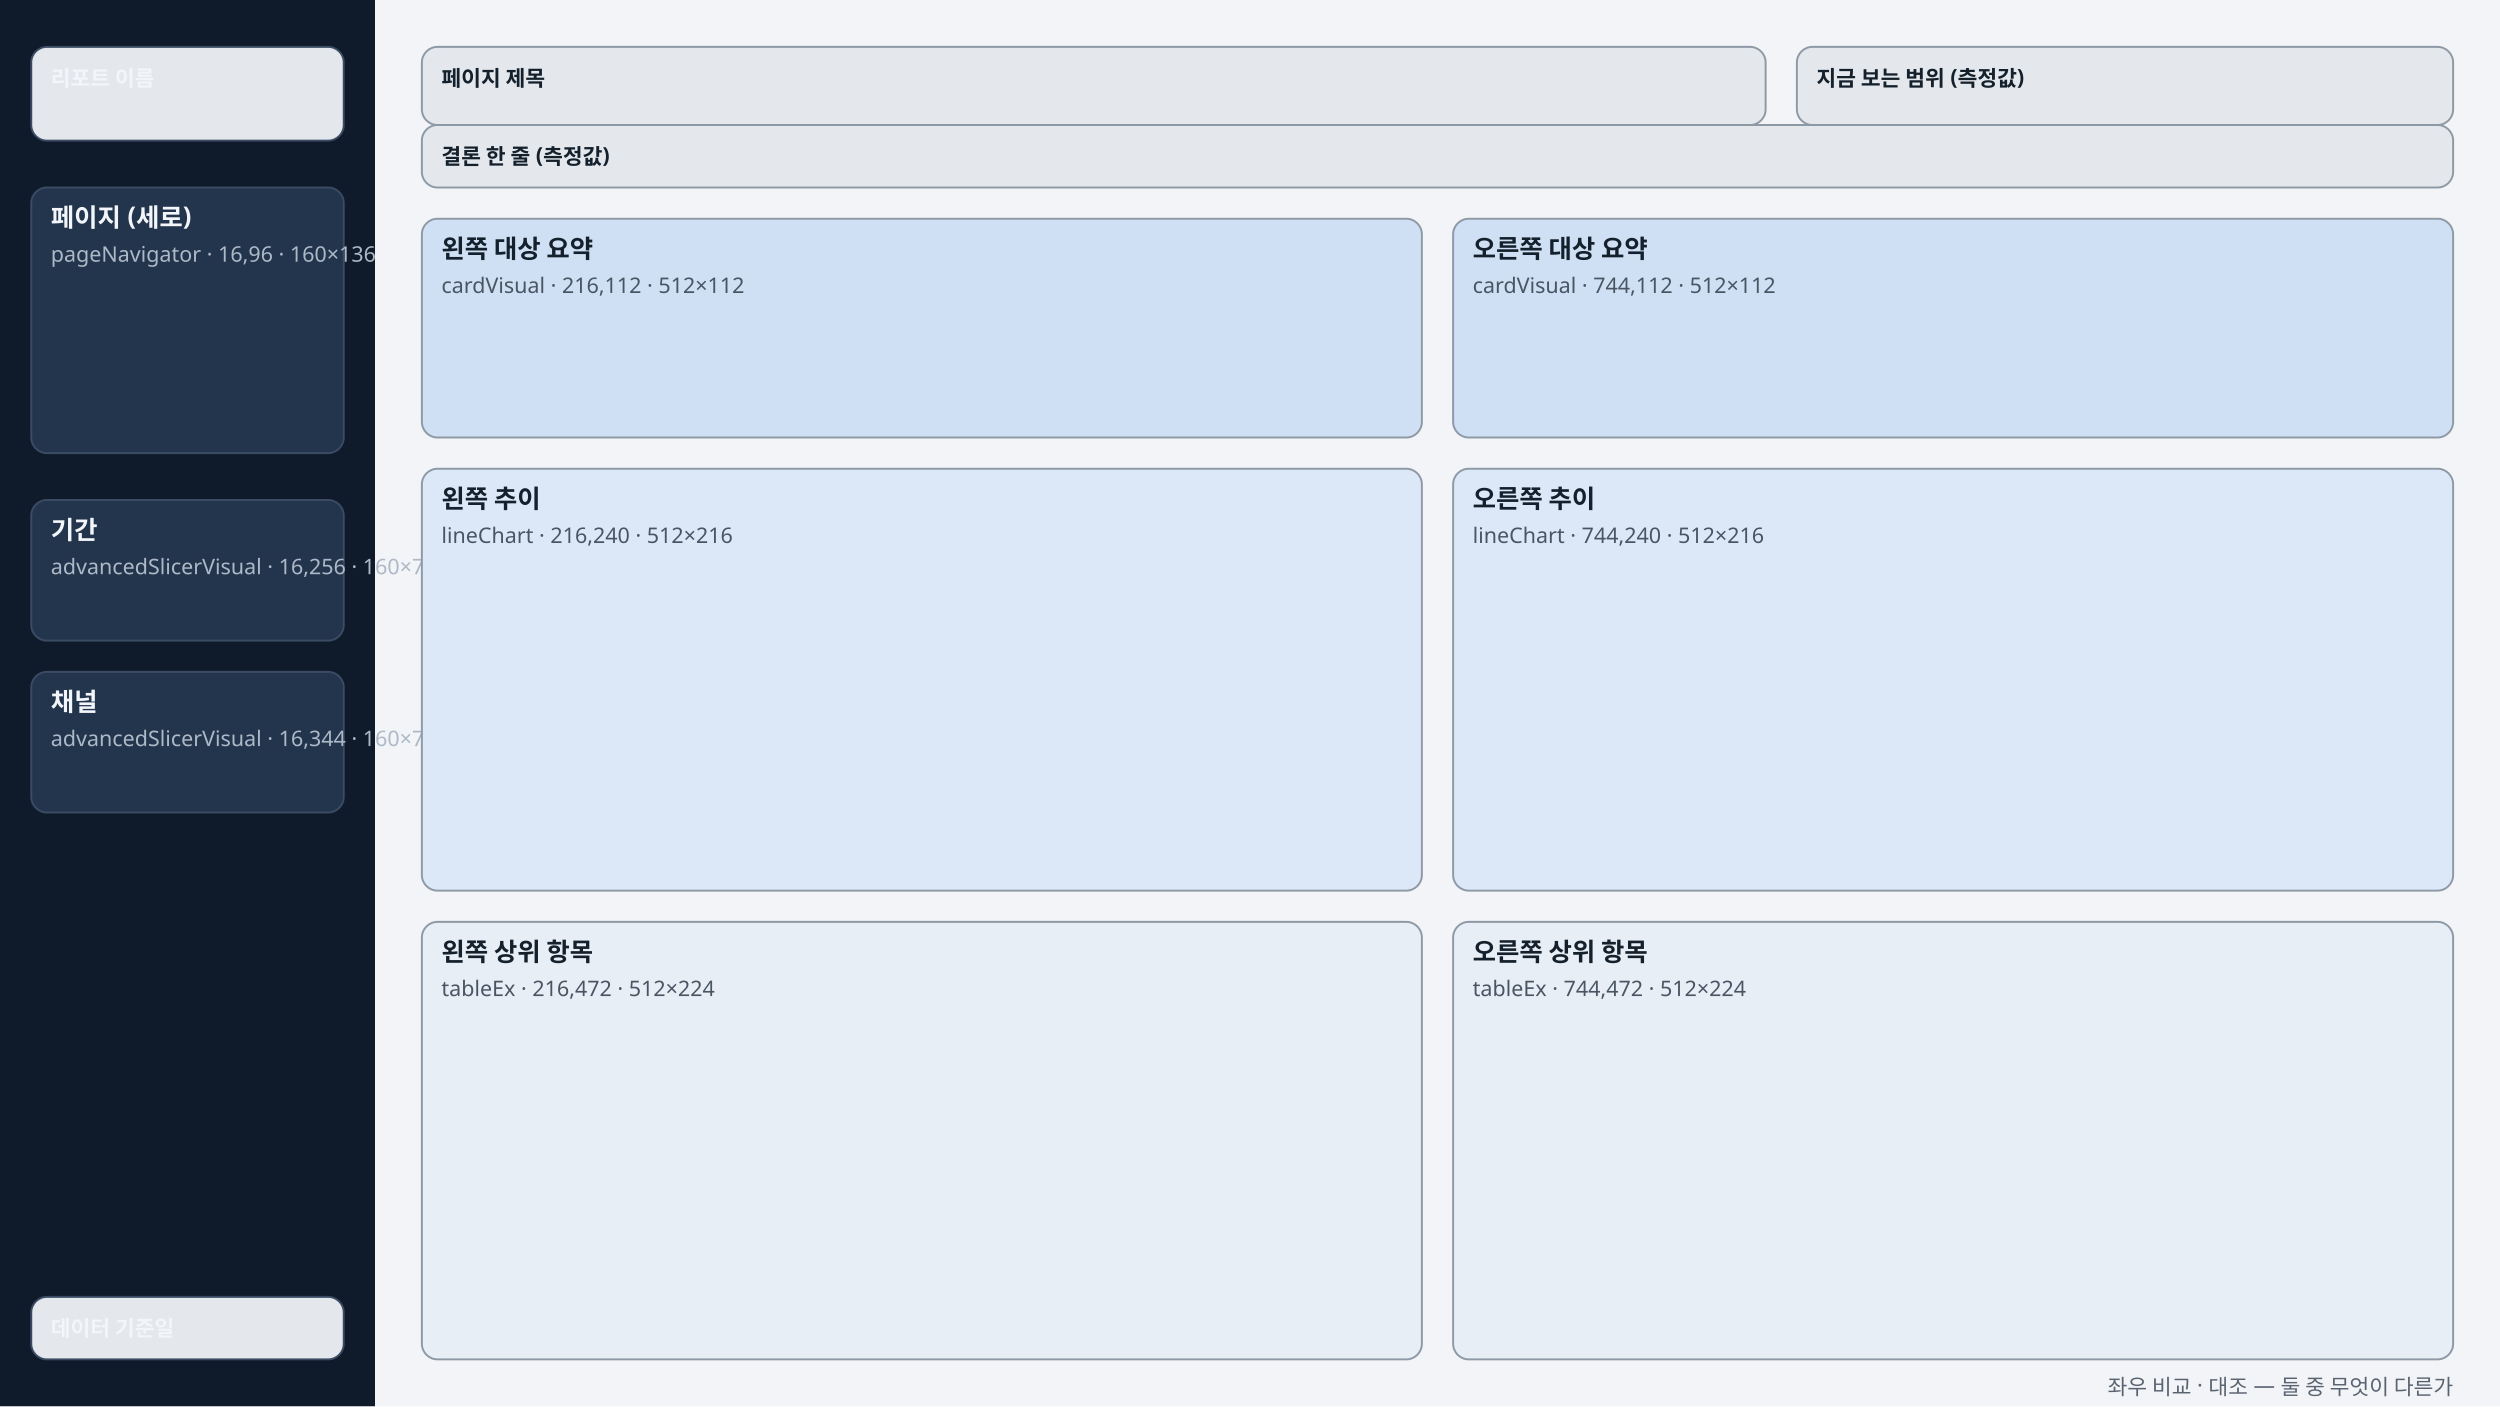
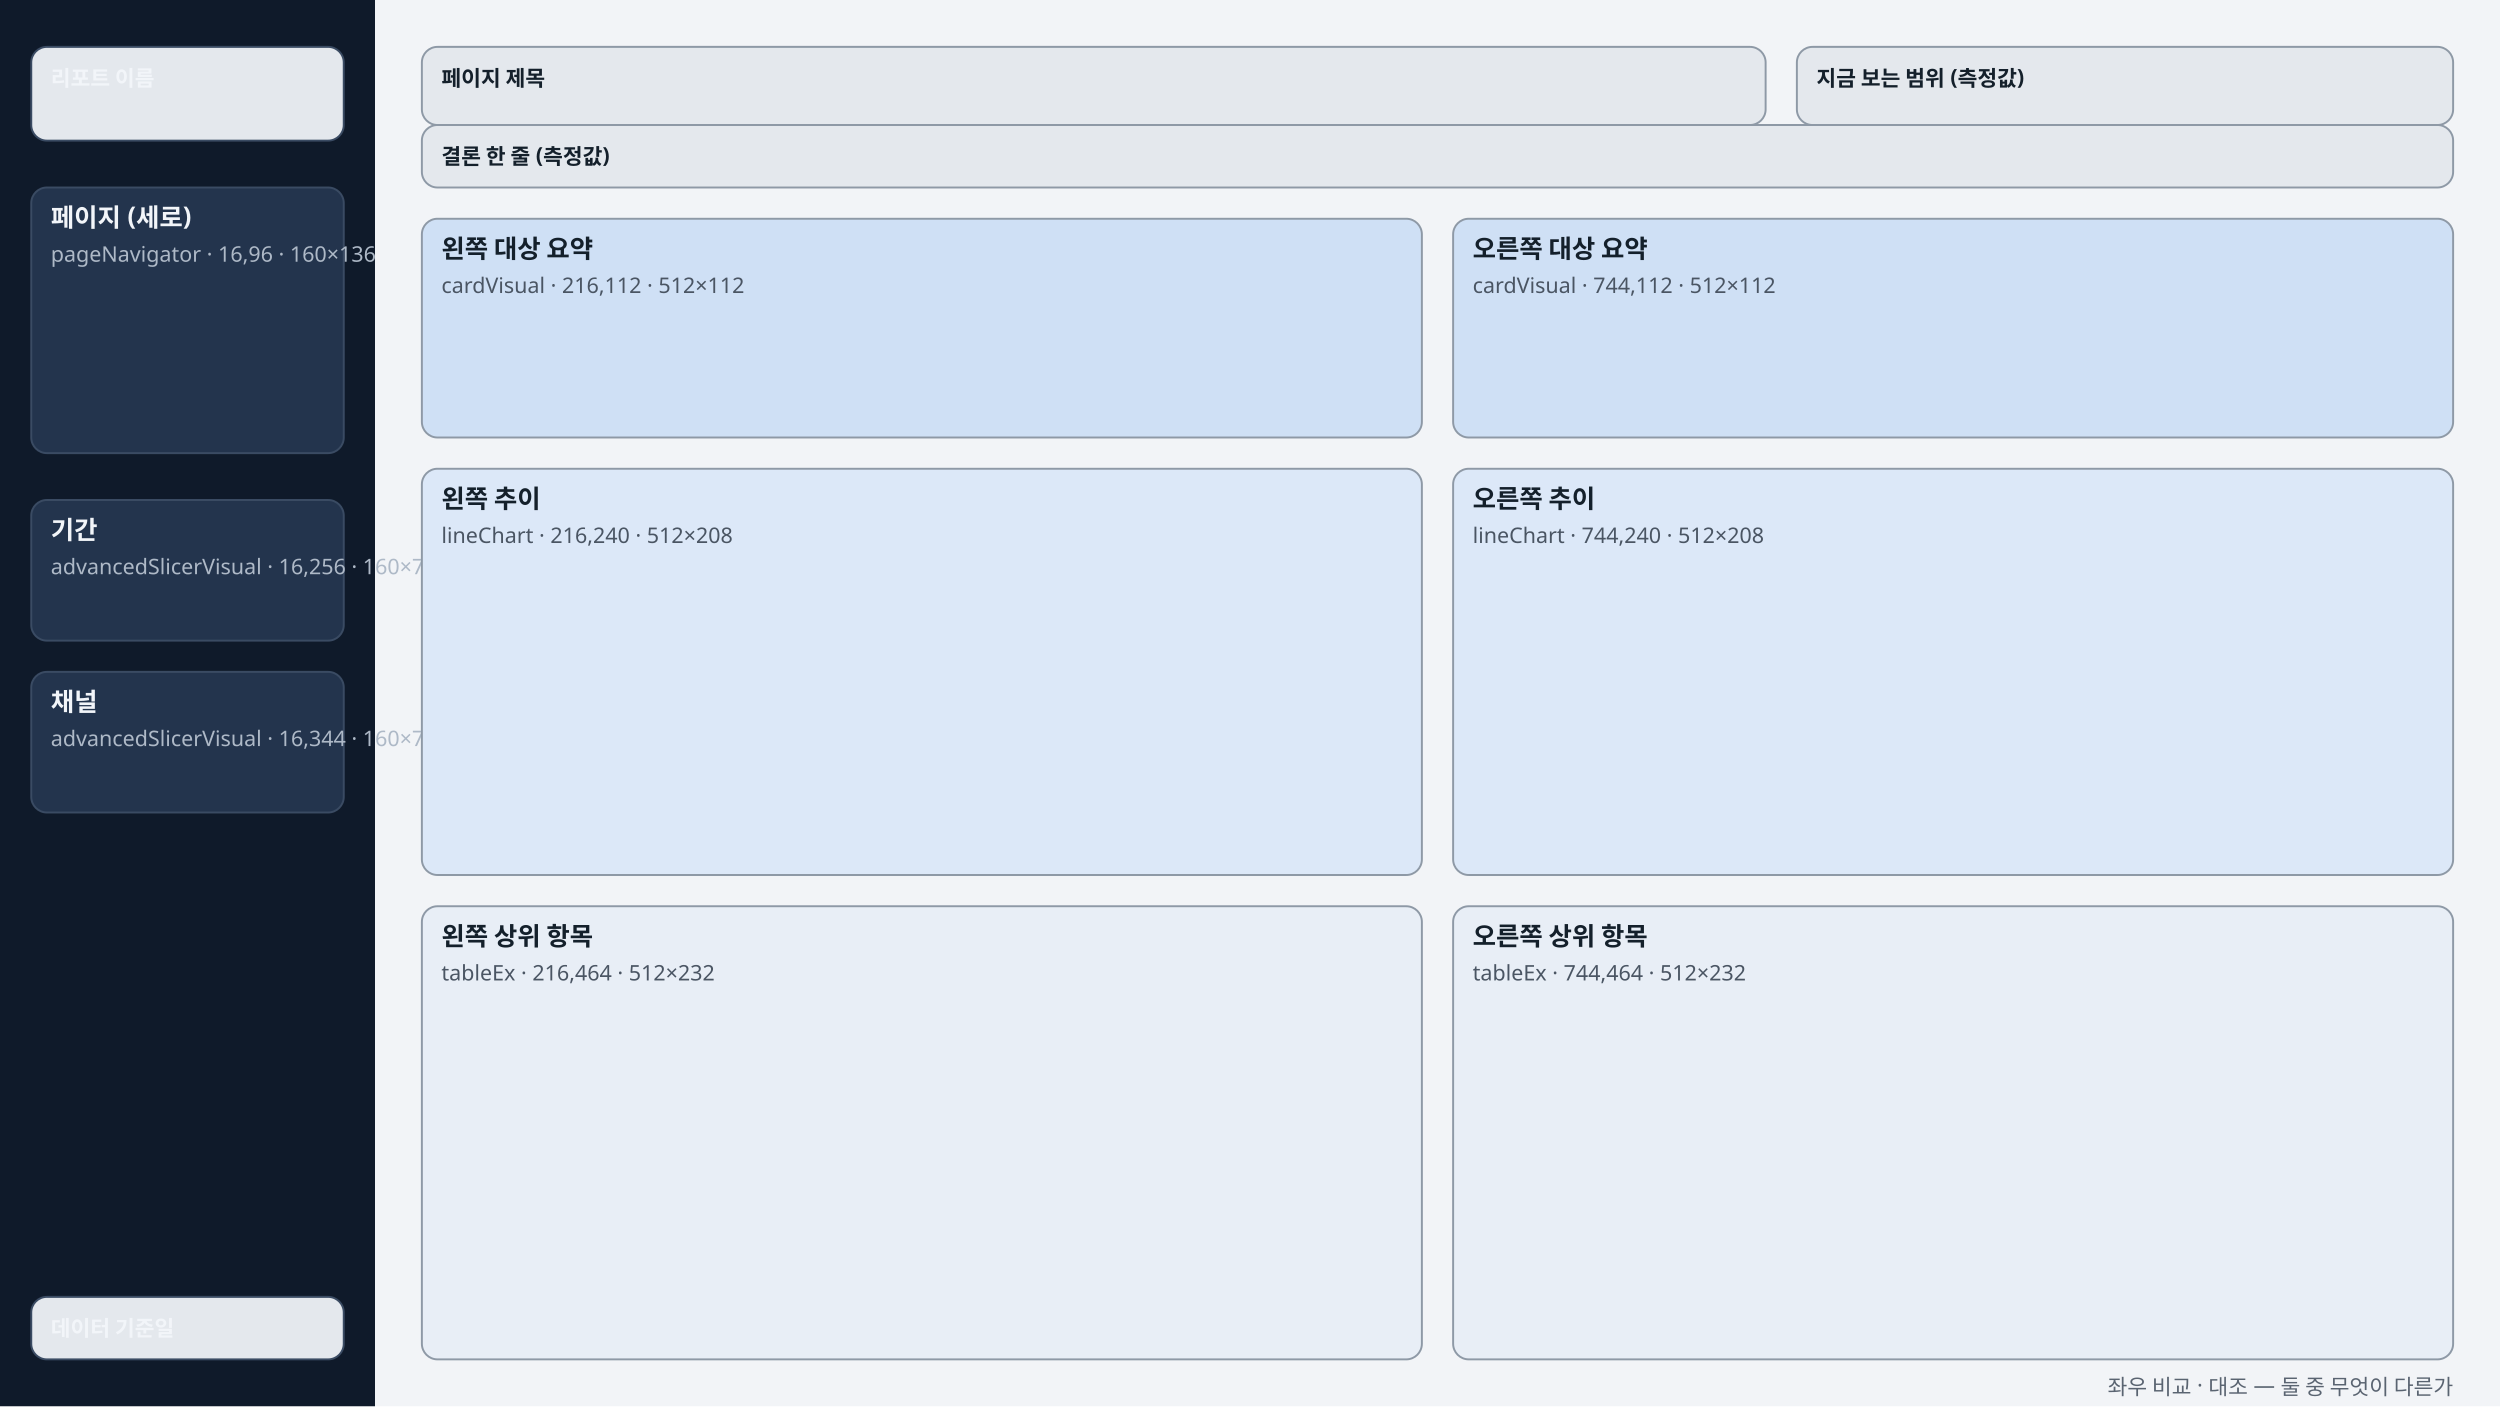
<svg xmlns="http://www.w3.org/2000/svg" viewBox="0 0 1280 720" width="1280" height="720" font-family="Segoe UI, Malgun Gothic, sans-serif">
  <rect width="1280" height="720" fill="#F2F4F7" />
  <rect x="0" y="0" width="192" height="720" fill="#0F1A2A" />
  <rect x="16" y="24" width="160" height="48" rx="8" fill="#E4E8ED" stroke="#3A4B63" stroke-width="1" />
  <text x="26" y="44" font-size="11" font-weight="600" fill="#F2F5F9">리포트 이름</text>
  <rect x="16" y="96" width="160" height="136" rx="8" fill="#23344D" stroke="#3A4B63" stroke-width="1" />
  <text x="26" y="116" font-size="13" font-weight="600" fill="#F2F5F9">페이지 (세로)</text>
  <text x="26" y="134" font-size="11" fill="#AEB9C7">pageNavigator · 16,96 · 160×136</text>
  <rect x="16" y="256" width="160" height="72" rx="8" fill="#23344D" stroke="#3A4B63" stroke-width="1" />
  <text x="26" y="276" font-size="13" font-weight="600" fill="#F2F5F9">기간</text>
  <text x="26" y="294" font-size="11" fill="#AEB9C7">advancedSlicerVisual · 16,256 · 160×72</text>
  <rect x="16" y="344" width="160" height="72" rx="8" fill="#23344D" stroke="#3A4B63" stroke-width="1" />
  <text x="26" y="364" font-size="13" font-weight="600" fill="#F2F5F9">채널</text>
  <text x="26" y="382" font-size="11" fill="#AEB9C7">advancedSlicerVisual · 16,344 · 160×72</text>
  <rect x="16" y="664" width="160" height="32" rx="8" fill="#E4E8ED" stroke="#3A4B63" stroke-width="1" />
  <text x="26" y="684" font-size="11" font-weight="600" fill="#F2F5F9">데이터 기준일</text>
  <rect x="216" y="24" width="688" height="40" rx="8" fill="#E4E8ED" stroke="#8E99A6" stroke-width="1" />
  <text x="226" y="44" font-size="11" font-weight="600" fill="#14202B">페이지 제목</text>
  <rect x="920" y="24" width="336" height="40" rx="8" fill="#E4E8ED" stroke="#8E99A6" stroke-width="1" />
  <text x="930" y="44" font-size="11" font-weight="600" fill="#14202B">지금 보는 범위 (측정값)</text>
  <rect x="216" y="64" width="1040" height="32" rx="8" fill="#E4E8ED" stroke="#8E99A6" stroke-width="1" />
  <text x="226" y="84" font-size="11" font-weight="600" fill="#14202B">결론 한 줄 (측정값)</text>
  <rect x="216" y="112" width="512" height="112" rx="8" fill="#CFE0F5" stroke="#8E99A6" stroke-width="1" />
  <text x="226" y="132" font-size="13" font-weight="600" fill="#14202B">왼쪽 대상 요약</text>
  <text x="226" y="150" font-size="11" fill="#4A5563">cardVisual · 216,112 · 512×112</text>
  <rect x="744" y="112" width="512" height="112" rx="8" fill="#CFE0F5" stroke="#8E99A6" stroke-width="1" />
  <text x="754" y="132" font-size="13" font-weight="600" fill="#14202B">오른쪽 대상 요약</text>
  <text x="754" y="150" font-size="11" fill="#4A5563">cardVisual · 744,112 · 512×112</text>
-   <rect x="216" y="240" width="512" height="216" rx="8" fill="#DCE8F8" stroke="#8E99A6" stroke-width="1" />
+   <rect x="216" y="240" width="512" height="208" rx="8" fill="#DCE8F8" stroke="#8E99A6" stroke-width="1" />
  <text x="226" y="260" font-size="13" font-weight="600" fill="#14202B">왼쪽 추이</text>
-   <text x="226" y="278" font-size="11" fill="#4A5563">lineChart · 216,240 · 512×216</text>
-   <rect x="744" y="240" width="512" height="216" rx="8" fill="#DCE8F8" stroke="#8E99A6" stroke-width="1" />
+   <text x="226" y="278" font-size="11" fill="#4A5563">lineChart · 216,240 · 512×208</text>
+   <rect x="744" y="240" width="512" height="208" rx="8" fill="#DCE8F8" stroke="#8E99A6" stroke-width="1" />
  <text x="754" y="260" font-size="13" font-weight="600" fill="#14202B">오른쪽 추이</text>
-   <text x="754" y="278" font-size="11" fill="#4A5563">lineChart · 744,240 · 512×216</text>
-   <rect x="216" y="472" width="512" height="224" rx="8" fill="#E8EEF6" stroke="#8E99A6" stroke-width="1" />
-   <text x="226" y="492" font-size="13" font-weight="600" fill="#14202B">왼쪽 상위 항목</text>
-   <text x="226" y="510" font-size="11" fill="#4A5563">tableEx · 216,472 · 512×224</text>
-   <rect x="744" y="472" width="512" height="224" rx="8" fill="#E8EEF6" stroke="#8E99A6" stroke-width="1" />
-   <text x="754" y="492" font-size="13" font-weight="600" fill="#14202B">오른쪽 상위 항목</text>
-   <text x="754" y="510" font-size="11" fill="#4A5563">tableEx · 744,472 · 512×224</text>
+   <text x="754" y="278" font-size="11" fill="#4A5563">lineChart · 744,240 · 512×208</text>
+   <rect x="216" y="464" width="512" height="232" rx="8" fill="#E8EEF6" stroke="#8E99A6" stroke-width="1" />
+   <text x="226" y="484" font-size="13" font-weight="600" fill="#14202B">왼쪽 상위 항목</text>
+   <text x="226" y="502" font-size="11" fill="#4A5563">tableEx · 216,464 · 512×232</text>
+   <rect x="744" y="464" width="512" height="232" rx="8" fill="#E8EEF6" stroke="#8E99A6" stroke-width="1" />
+   <text x="754" y="484" font-size="13" font-weight="600" fill="#14202B">오른쪽 상위 항목</text>
+   <text x="754" y="502" font-size="11" fill="#4A5563">tableEx · 744,464 · 512×232</text>
  <text x="1256" y="714" font-size="11" text-anchor="end" fill="#5A6471">좌우 비교 · 대조 — 둘 중 무엇이 다른가</text>
</svg>
